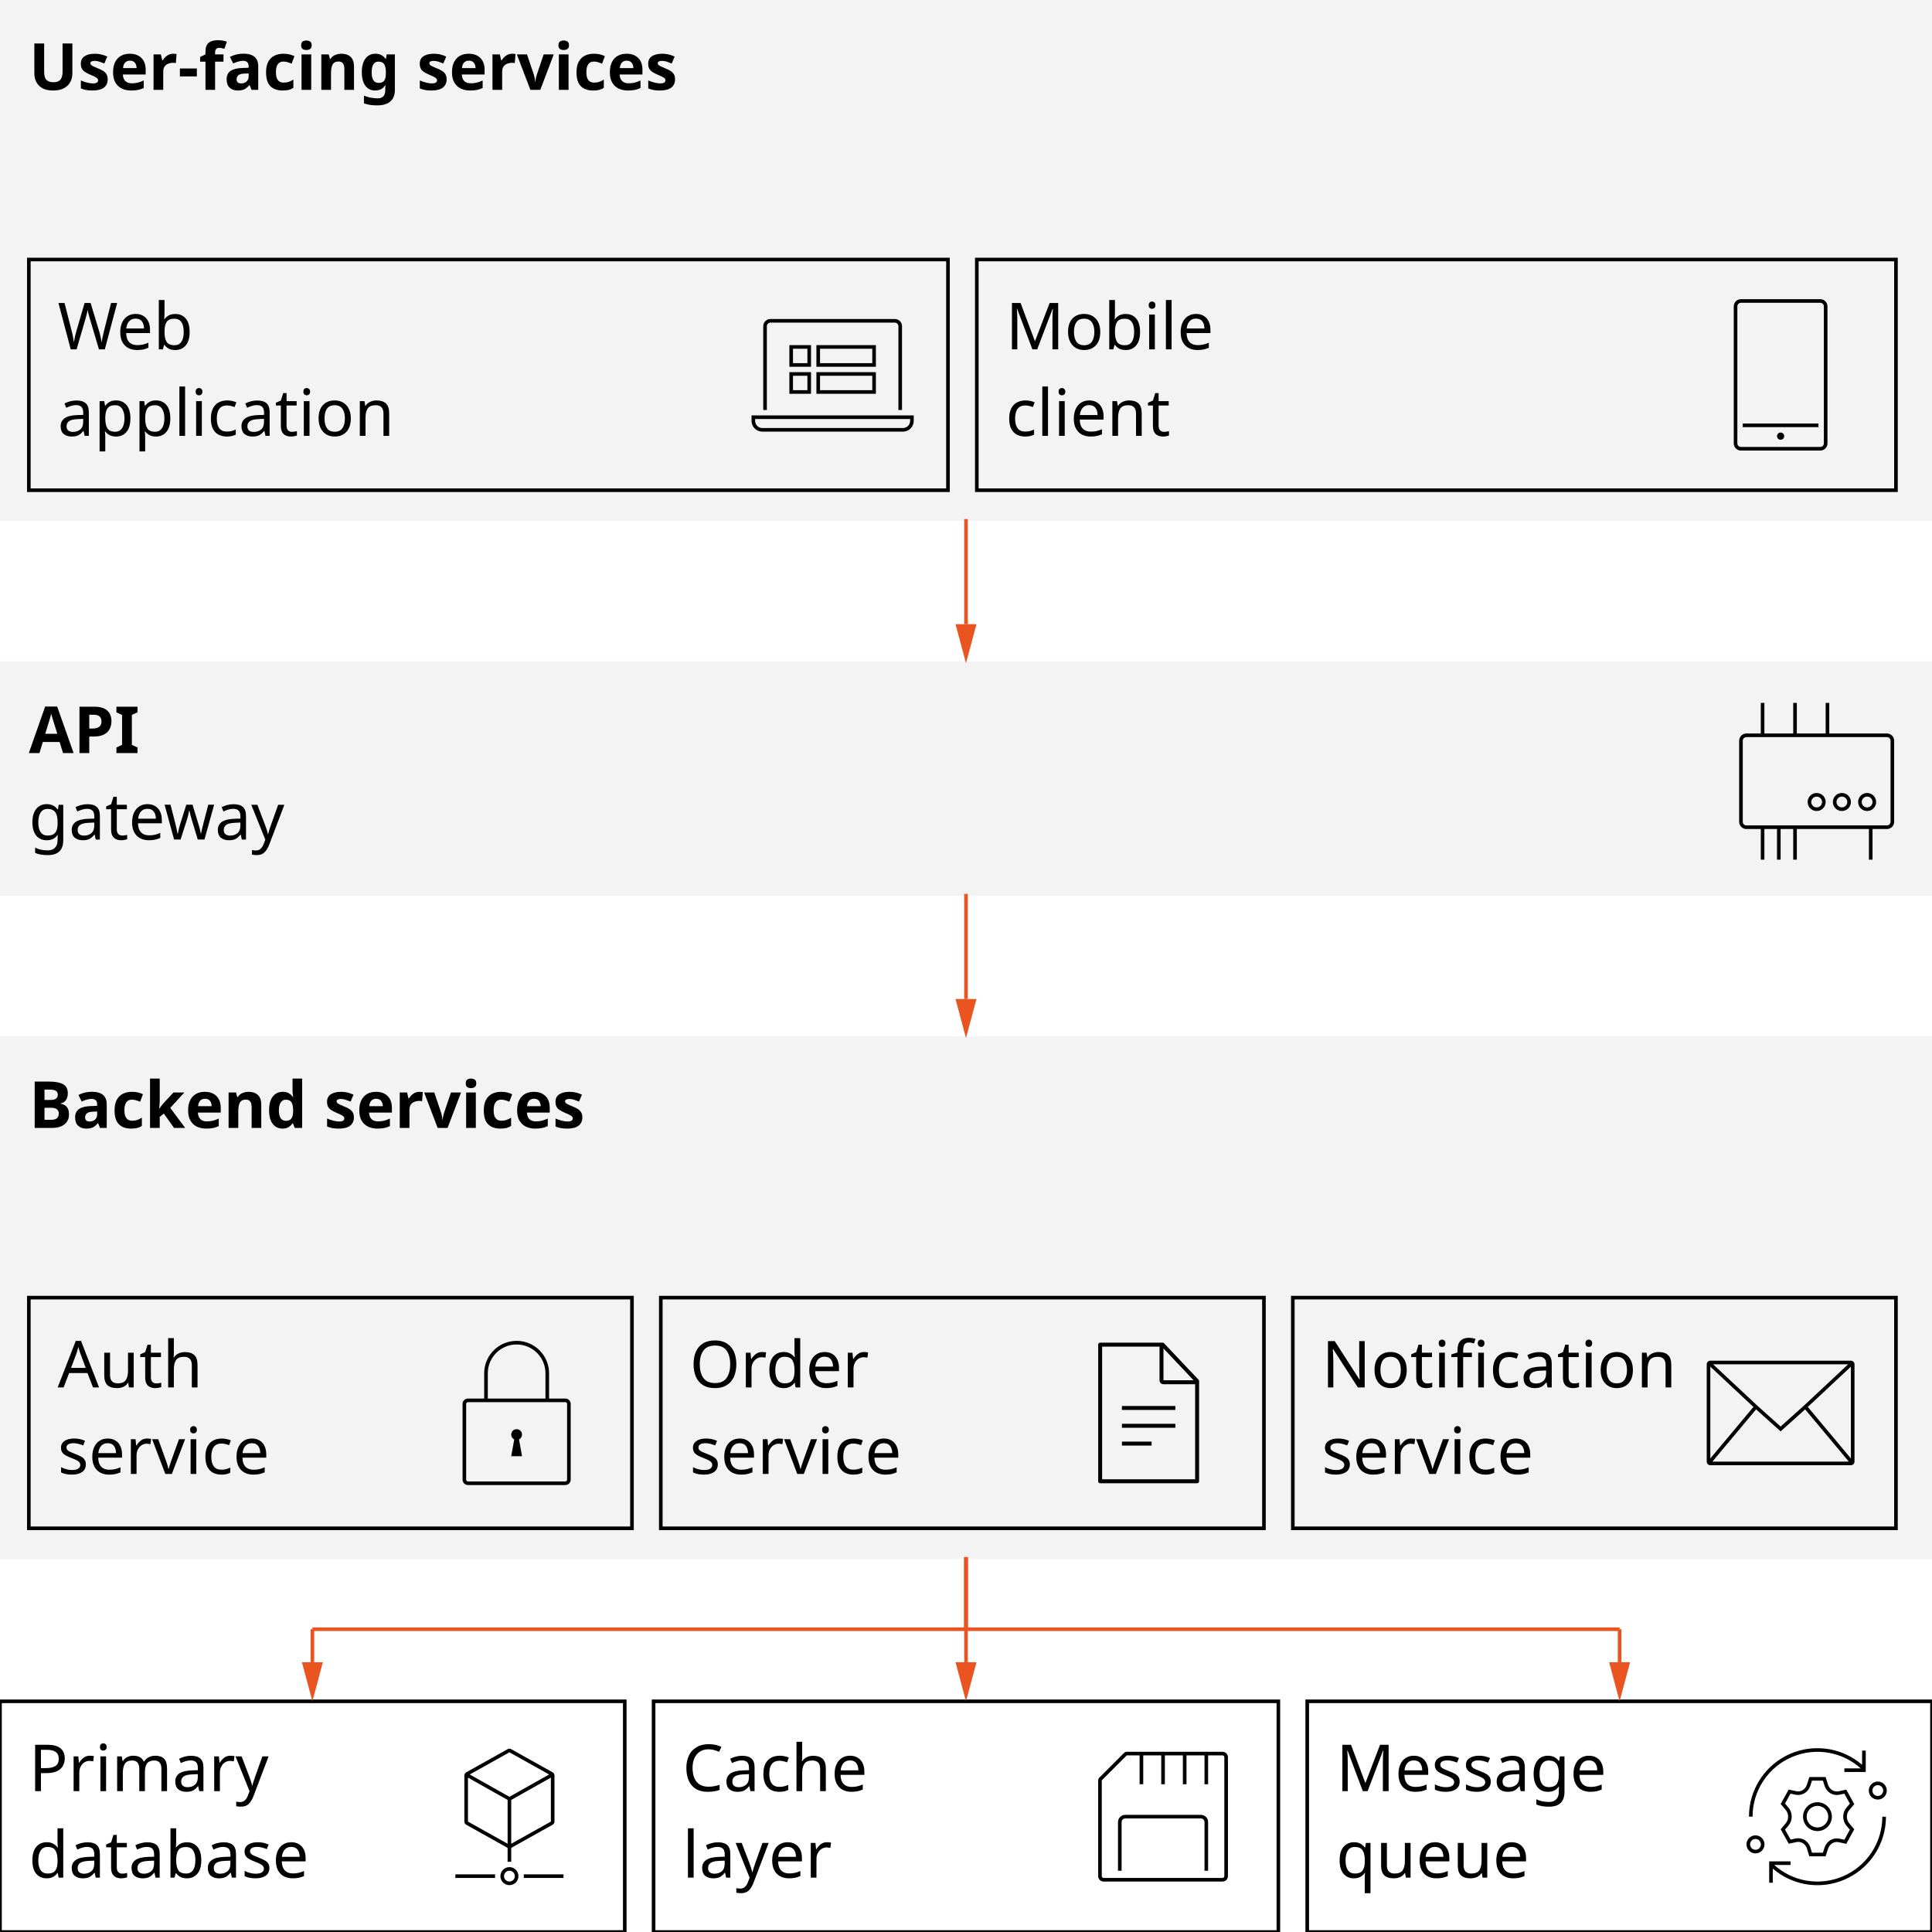
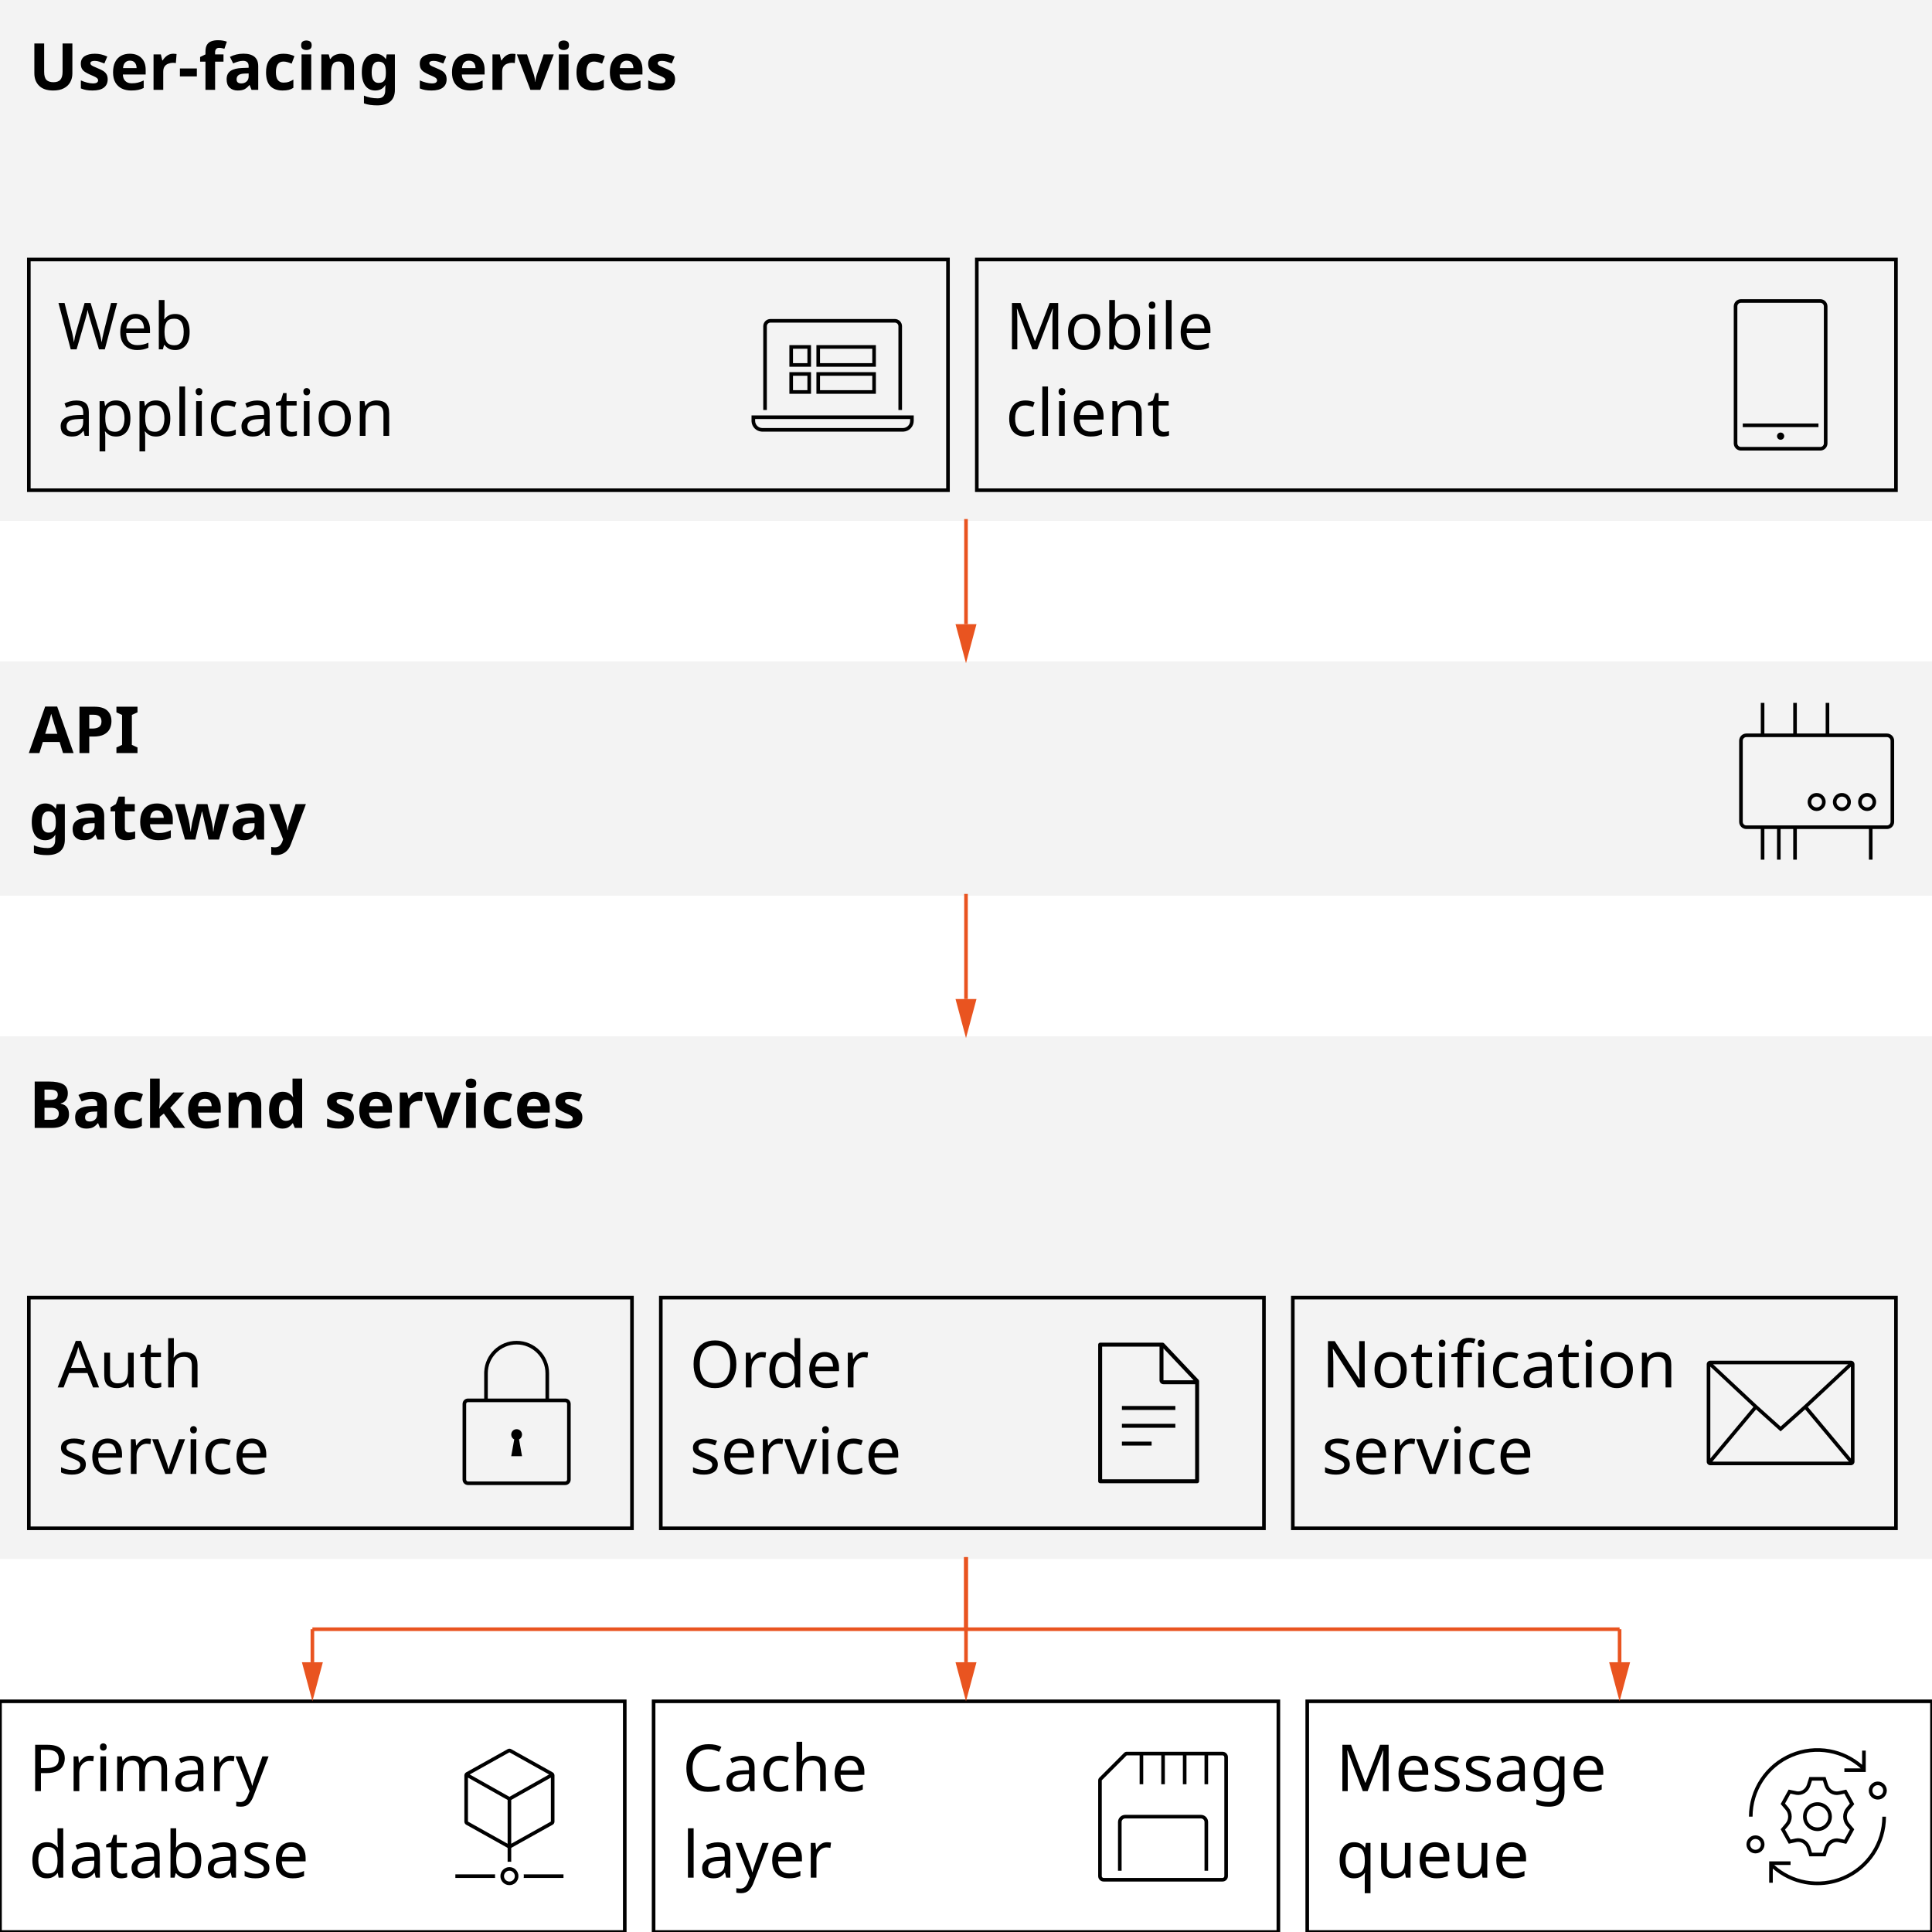
<svg xmlns="http://www.w3.org/2000/svg" width="536" height="536" viewBox="0 0 536 536" xml:space="preserve">
  <rect width="536" height="536" fill="#FFFFFF" />
  <g data-component-id="page">
    <rect x="0" y="0" width="536" height="536" fill="transparent" stroke="none" stroke-width="0" stroke-miterlimit="10" />
    <g data-component-id="frontend">
      <rect x="0" y="0" width="536" height="144" fill="#F3F3F3" stroke="#F3F3F3" stroke-width="1" stroke-miterlimit="10" />
      <g data-component-id="frontend__heading">
        <rect x="8" y="8" width="518" height="48" fill="transparent" stroke="none" stroke-width="0" stroke-miterlimit="10" />
        <text font-family="Ubuntu Sans" data-dg-text-role="heading" data-dg-text-block-index="0">
          <tspan x="8" y="24.92" font-size="18" font-weight="700" fill="#000000">User-facing services</tspan>
        </text>
      </g>
      <g data-component-id="frontend__body">
        <rect x="8" y="72" width="518" height="64" fill="transparent" stroke="none" stroke-width="0" stroke-miterlimit="10" />
        <g data-component-id="fe_web">
          <rect x="8" y="72" width="255" height="64" fill="transparent" stroke="#000000" stroke-width="1" stroke-miterlimit="10" />
          <text font-family="Ubuntu Sans" data-dg-text-role="label" data-dg-text-block-index="0">
            <tspan x="16" y="96.92" font-size="18" font-weight="400" fill="#000000">Web</tspan>
            <tspan x="16" y="120.92" font-size="18" font-weight="400" fill="#000000">application</tspan>
          </text>
          <g class="dg-icon" transform="translate(207 80)">
            <path fill-rule="evenodd" clip-rule="evenodd" d="M18 29.25H12V23.25H18V29.25ZM13 28.25H17V24.25H13V28.25Z" fill="#000000" />
            <path fill-rule="evenodd" clip-rule="evenodd" d="M36 21.75H19.5V15.75H36V21.75ZM20.5 20.75H35V16.75H20.5V20.75Z" fill="#000000" />
            <path fill-rule="evenodd" clip-rule="evenodd" d="M36 29.25H19.5V23.25H36V29.25ZM20.5 28.25H35V24.25H20.5V28.25Z" fill="#000000" />
            <path fill-rule="evenodd" clip-rule="evenodd" d="M18 21.75H12V15.75H18V21.75ZM13 20.75H17V16.75H13V20.75Z" fill="#000000" />
            <path fill-rule="evenodd" clip-rule="evenodd" d="M46.5 36.75C46.5 38.355 45.239 39.666 43.654 39.746L43.5 39.75H4.5L4.346 39.746C2.812 39.668 1.582 38.438 1.504 36.904L1.5 36.75V35.25H46.5V36.75ZM2.5 36.75C2.5 37.855 3.395 38.75 4.5 38.75H43.5C44.605 38.75 45.5 37.855 45.5 36.75V36.25H2.5V36.75Z" fill="#000000" />
            <path d="M41.25 8.5C42.355 8.5 43.25 9.395 43.25 10.5V33.75H42.25V10.5C42.25 9.948 41.802 9.5 41.25 9.5H6.75C6.198 9.5 5.75 9.948 5.75 10.5V33.75H4.75V10.5C4.75 9.395 5.645 8.5 6.75 8.5H41.25Z" fill="#000000" />
          </g>
        </g>
        <g data-component-id="fe_mobile">
          <rect x="271" y="72" width="255" height="64" fill="transparent" stroke="#000000" stroke-width="1" stroke-miterlimit="10" />
          <text font-family="Ubuntu Sans" data-dg-text-role="label" data-dg-text-block-index="0">
            <tspan x="279" y="96.92" font-size="18" font-weight="400" fill="#000000">Mobile</tspan>
            <tspan x="279" y="120.92" font-size="18" font-weight="400" fill="#000000">client</tspan>
          </text>
          <g class="dg-icon" transform="translate(470 80)">
            <path fill-rule="evenodd" clip-rule="evenodd" d="M35 3C36.105 3 37 3.895 37 5V43C37 44.036 36.213 44.887 35.204 44.989L35 45H13L12.796 44.989C11.854 44.894 11.106 44.146 11.011 43.204L11 43V5C11 3.895 11.895 3 13 3H35ZM13 4C12.448 4 12 4.448 12 5V43C12 43.552 12.448 44 13 44H35C35.552 44 36 43.552 36 43V5C36 4.448 35.552 4 35 4H13Z" fill="#000000" />
            <path d="M24 40C24.552 40 25 40.448 25 41C25 41.552 24.552 42 24 42C23.448 42 23 41.552 23 41C23 40.448 23.448 40 24 40Z" fill="#000000" />
            <path d="M34.5 38.5H13.5V37.5H34.5V38.5Z" fill="#000000" />
          </g>
        </g>
      </g>
    </g>
    <g data-component-id="gateway">
      <rect x="0" y="184" width="536" height="64" fill="#F3F3F3" stroke="#F3F3F3" stroke-width="1" stroke-miterlimit="10" />
      <text font-family="Ubuntu Sans" data-dg-text-role="label" data-dg-text-block-index="0">
        <tspan x="8" y="208.92" font-size="18" font-weight="700" fill="#000000">API</tspan>
-         <tspan x="8" y="232.92" font-size="18" font-weight="400" fill="#000000">gateway</tspan>
+         <tspan x="8" y="232.92" font-size="18" font-weight="700" fill="#000000">gateway</tspan>
      </text>
      <g class="dg-icon" transform="translate(480 192)">
        <path fill-rule="evenodd" clip-rule="evenodd" d="M38 28C39.381 28 40.5 29.119 40.5 30.5C40.5 31.881 39.381 33 38 33C36.619 33 35.5 31.881 35.5 30.5C35.5 29.119 36.619 28 38 28ZM38 29C37.172 29 36.5 29.672 36.5 30.5C36.5 31.328 37.172 32 38 32C38.828 32 39.5 31.328 39.5 30.5C39.5 29.672 38.828 29 38 29Z" fill="#000000" />
        <path fill-rule="evenodd" clip-rule="evenodd" d="M24 28C25.381 28 26.5 29.119 26.5 30.5C26.5 31.881 25.381 33 24 33C22.619 33 21.5 31.881 21.5 30.5C21.5 29.119 22.619 28 24 28ZM24 29C23.172 29 22.5 29.672 22.5 30.5C22.5 31.328 23.172 32 24 32C24.828 32 25.5 31.328 25.5 30.5C25.5 29.672 24.828 29 24 29Z" fill="#000000" />
        <path fill-rule="evenodd" clip-rule="evenodd" d="M31 28C32.381 28 33.5 29.119 33.5 30.5C33.5 31.881 32.381 33 31 33C29.619 33 28.5 31.881 28.5 30.5C28.5 29.119 29.619 28 31 28ZM31 29C30.172 29 29.5 29.672 29.5 30.5C29.5 31.328 30.172 32 31 32C31.828 32 32.5 31.328 32.5 30.5C32.5 29.672 31.828 29 31 29Z" fill="#000000" />
        <path fill-rule="evenodd" clip-rule="evenodd" d="M9.5 11.5H17.5V3H18.5V11.5H26.5V3H27.5V11.5H43.5C44.605 11.5 45.5 12.395 45.5 13.5V36C45.5 37.105 44.605 38 43.5 38H39.5V46.5H38.5V38H18.5V46.5H17.5V38H14V46.5H13V38H9.5V46.5H8.5V38H4.5C3.395 38 2.5 37.105 2.5 36V13.5C2.5 12.395 3.395 11.5 4.5 11.5H8.5V3H9.5V11.5ZM4.5 12.5C3.948 12.5 3.5 12.948 3.5 13.5V36C3.5 36.552 3.948 37 4.5 37H43.5C44.052 37 44.5 36.552 44.5 36V13.5C44.5 12.948 44.052 12.5 43.5 12.5H4.5Z" fill="#000000" />
      </g>
    </g>
    <g data-component-id="services">
      <rect x="0" y="288" width="536" height="144" fill="#F3F3F3" stroke="#F3F3F3" stroke-width="1" stroke-miterlimit="10" />
      <g data-component-id="services__heading">
        <rect x="8" y="296" width="518" height="48" fill="transparent" stroke="none" stroke-width="0" stroke-miterlimit="10" />
        <text font-family="Ubuntu Sans" data-dg-text-role="heading" data-dg-text-block-index="0">
          <tspan x="8" y="312.92" font-size="18" font-weight="700" fill="#000000">Backend services</tspan>
        </text>
      </g>
      <g data-component-id="services__body">
        <rect x="8" y="360" width="518" height="64" fill="transparent" stroke="none" stroke-width="0" stroke-miterlimit="10" />
        <g data-component-id="svc_auth">
          <rect x="8" y="360" width="167.33" height="64" fill="transparent" stroke="#000000" stroke-width="1" stroke-miterlimit="10" />
          <text font-family="Ubuntu Sans" data-dg-text-role="label" data-dg-text-block-index="0">
            <tspan x="16" y="384.92" font-size="18" font-weight="400" fill="#000000">Auth</tspan>
            <tspan x="16" y="408.92" font-size="18" font-weight="400" fill="#000000">service</tspan>
          </text>
          <g class="dg-icon" transform="translate(119.33 368)">
            <path d="M24 28.5C24.828 28.5 25.5 29.172 25.5 30C25.5 30.591 25.157 31.099 24.661 31.344L25.5 36H22.5L23.338 31.344C22.842 31.099 22.5 30.59 22.5 30C22.5 29.172 23.172 28.5 24 28.5Z" fill="#000000" />
            <path fill-rule="evenodd" clip-rule="evenodd" d="M24 4C28.971 4 33 8.029 33 13V20H37.5L37.653 20.008C38.41 20.085 39 20.723 39 21.5V42.5C39 43.277 38.41 43.915 37.653 43.992L37.5 44H10.5C9.672 44 9 43.328 9 42.5V21.5C9 20.672 9.672 20 10.5 20H15V13L15.012 12.537C15.253 7.782 19.185 4 24 4ZM10.5 21C10.224 21 10 21.224 10 21.5V42.5C10 42.776 10.224 43 10.5 43H37.5C37.776 43 38 42.776 38 42.5V21.5C38 21.224 37.776 21 37.5 21H10.5ZM24 5C19.582 5 16 8.582 16 13V20H32V13C32 8.582 28.418 5 24 5Z" fill="#000000" />
          </g>
        </g>
        <g data-component-id="svc_order">
          <rect x="183.33" y="360" width="167.33" height="64" fill="transparent" stroke="#000000" stroke-width="1" stroke-miterlimit="10" />
          <text font-family="Ubuntu Sans" data-dg-text-role="label" data-dg-text-block-index="0">
            <tspan x="191.33" y="384.92" font-size="18" font-weight="400" fill="#000000">Order</tspan>
            <tspan x="191.33" y="408.92" font-size="18" font-weight="400" fill="#000000">service</tspan>
          </text>
          <g class="dg-icon" transform="translate(294.67 368)">
            <path d="M24.823 33.049H16.588V31.951H24.823V33.049Z" fill="#000000" />
            <path d="M31.411 28.107H16.588V27.01H31.411V28.107Z" fill="#000000" />
            <path d="M31.411 23.166H16.588V22.068H31.411V23.166Z" fill="#000000" />
            <path fill-rule="evenodd" clip-rule="evenodd" d="M27.881 4.5C28.032 4.5 28.177 4.562 28.28 4.672L37.85 14.795C37.946 14.897 38 15.032 38 15.172V42.951L37.989 43.062C37.945 43.276 37.776 43.445 37.562 43.489L37.451 43.5H10.549C10.284 43.5 10.062 43.312 10.011 43.062L10 42.951V5.049C10 4.746 10.246 4.5 10.549 4.5H27.881ZM11.098 42.402H36.902V16.029H28.117C27.511 16.029 27.02 15.537 27.02 14.931V5.598H11.098V42.402ZM28.117 14.931H36.467L28.117 6.098V14.931Z" fill="#000000" />
          </g>
        </g>
        <g data-component-id="svc_notify">
          <rect x="358.67" y="360" width="167.33" height="64" fill="transparent" stroke="#000000" stroke-width="1" stroke-miterlimit="10" />
          <text font-family="Ubuntu Sans" data-dg-text-role="label" data-dg-text-block-index="0">
            <tspan x="366.67" y="384.92" font-size="18" font-weight="400" fill="#000000">Notification</tspan>
            <tspan x="366.67" y="408.92" font-size="18" font-weight="400" fill="#000000">service</tspan>
          </text>
          <g class="dg-icon" transform="translate(470 368)">
            <path fill-rule="evenodd" clip-rule="evenodd" d="M44.5 37.5C44.5 38.052 44.052 38.5 43.5 38.5H4.5C3.948 38.5 3.5 38.052 3.5 37.5V10.5C3.5 9.948 3.948 9.5 4.5 9.5H43.5C44.052 9.5 44.5 9.948 44.5 10.5V37.5ZM24.334 28.811L24 29.11L17.194 23.01L5.071 37.5H42.929L30.805 23.01L24.334 28.811ZM4.5 36.622L16.455 22.334L4.5 11.152V36.622ZM31.544 22.334L43.5 36.622V11.152L31.544 22.334ZM17.476 21.92L24 27.767L30.523 21.92L42.733 10.5H5.267L17.476 21.92Z" fill="#000000" />
          </g>
        </g>
      </g>
    </g>
    <g data-component-id="row3">
      <rect x="0" y="472" width="536" height="64" fill="transparent" stroke="none" stroke-width="0" stroke-miterlimit="10" />
      <g data-component-id="database">
        <rect x="0" y="472" width="173.33" height="64" fill="transparent" stroke="#000000" stroke-width="1" stroke-miterlimit="10" />
        <text font-family="Ubuntu Sans" data-dg-text-role="label" data-dg-text-block-index="0">
          <tspan x="8" y="496.92" font-size="18" font-weight="400" fill="#000000">Primary</tspan>
          <tspan x="8" y="520.92" font-size="18" font-weight="400" fill="#000000">database</tspan>
        </text>
        <g class="dg-icon" transform="translate(117.33 480)">
          <path fill-rule="evenodd" clip-rule="evenodd" d="M35.988 11.699C36.304 11.876 36.5 12.21 36.5 12.572V25.369C36.5 25.732 36.304 26.066 35.988 26.242L24 32.941L12.012 26.242C11.696 26.066 11.5 25.732 11.5 25.369V12.572C11.5 12.21 11.696 11.876 12.012 11.699L23.512 5.273C23.815 5.103 24.185 5.103 24.488 5.273L35.988 11.699ZM12.5 25.368L23.5 31.515V19.361L12.5 13.166V25.368ZM24.5 19.361V31.515L35.5 25.368V13.167L24.5 19.361ZM12.992 12.297L24 18.494L35.007 12.297L24 6.146L12.992 12.297Z" fill="#000000" />
          <path d="M20.032 40C20.012 40.164 20 40.331 20 40.5C20 40.669 20.012 40.836 20.032 41H9V40H20.032Z" fill="#000000" />
          <path d="M39 40V41H27.968C27.988 40.836 28 40.669 28 40.5C28 40.331 27.988 40.164 27.968 40H39Z" fill="#000000" />
          <path d="M24.5 36.531C24.336 36.511 24.169 36.5 24 36.5C23.831 36.5 23.664 36.511 23.5 36.531V32H24.5V36.531Z" fill="#000000" />
          <path fill-rule="evenodd" clip-rule="evenodd" d="M24 38C25.381 38 26.5 39.119 26.5 40.5C26.5 41.881 25.381 43 24 43C22.619 43 21.5 41.881 21.5 40.5C21.5 39.119 22.619 38 24 38ZM24 39C23.172 39 22.5 39.672 22.5 40.5C22.5 41.328 23.172 42 24 42C24.828 42 25.5 41.328 25.5 40.5C25.5 39.672 24.828 39 24 39Z" fill="#000000" />
        </g>
      </g>
      <g data-component-id="cache">
        <rect x="181.33" y="472" width="173.33" height="64" fill="transparent" stroke="#000000" stroke-width="1" stroke-miterlimit="10" />
        <text font-family="Ubuntu Sans" data-dg-text-role="label" data-dg-text-block-index="0">
          <tspan x="189.33" y="496.92" font-size="18" font-weight="400" fill="#000000">Cache</tspan>
          <tspan x="189.33" y="520.92" font-size="18" font-weight="400" fill="#000000">layer</tspan>
        </text>
        <g class="dg-icon" transform="translate(298.67 480)">
          <path d="M34.5 23.5C35.605 23.5 36.5 24.395 36.5 25.5V39H35.5V25.5C35.5 24.948 35.052 24.5 34.5 24.5H13.5C12.948 24.5 12.5 24.948 12.5 25.5V39H11.5V25.5C11.5 24.395 12.395 23.5 13.5 23.5H34.5Z" fill="#000000" />
          <path fill-rule="evenodd" clip-rule="evenodd" d="M40.5 6C41.328 6 42 6.672 42 7.5V40.5C42 41.328 41.328 42 40.5 42H7.5C6.672 42 6 41.328 6 40.5V13.914C6 13.682 6.081 13.458 6.227 13.28L6.293 13.207L13.207 6.293C13.395 6.105 13.649 6 13.914 6H40.5ZM7 13.914V40.5C7 40.776 7.224 41 7.5 41H40.5C40.776 41 41 40.776 41 40.5V7.5C41 7.224 40.776 7 40.5 7H36.5V15H35.5V7H30.5V15H29.5V7H24.5V15H23.5V7H18.5V15H17.5V7H13.914L7 13.914Z" fill="#000000" />
        </g>
      </g>
      <g data-component-id="queue">
        <rect x="362.67" y="472" width="173.33" height="64" fill="transparent" stroke="#000000" stroke-width="1" stroke-miterlimit="10" />
        <text font-family="Ubuntu Sans" data-dg-text-role="label" data-dg-text-block-index="0">
          <tspan x="370.67" y="496.92" font-size="18" font-weight="400" fill="#000000">Message</tspan>
          <tspan x="370.67" y="520.92" font-size="18" font-weight="400" fill="#000000">queue</tspan>
        </text>
        <g class="dg-icon" transform="translate(480 480)">
          <path d="M42.22 24C42.22 27.54 41.19 30.96 39.25 33.91C37.3 36.86 34.56 39.15 31.31 40.55C28.06 41.94 24.51 42.34 21.03 41.72C17.73 41.13 14.7 39.63 12.22 37.4H16.76V36.4H10.83V42.33H11.83V38.4C14.4 40.62 17.49 42.11 20.85 42.71C21.97 42.91 23.11 43.01 24.24 43.01C26.79 43.01 29.33 42.49 31.71 41.47C35.14 40 38.04 37.58 40.09 34.47C42.14 31.36 43.23 27.74 43.23 24.01H42.23L42.22 24Z" fill="#000000" />
          <path d="M36.61 5.68V9.61C34.05 7.41 30.97 5.92 27.64 5.31C23.97 4.64 20.21 5.06 16.77 6.52C13.33 7.99 10.43 10.41 8.37 13.52C6.31 16.64 5.22 20.27 5.22 24H6.22C6.22 20.46 7.25 17.03 9.2 14.08C11.15 11.13 13.9 8.83 17.16 7.45C20.42 6.07 23.98 5.66 27.46 6.3C30.74 6.9 33.76 8.39 36.23 10.61H31.69V11.61H37.62V5.68H36.62H36.61Z" fill="#000000" />
          <path d="M40.96 19.26C39.58 19.26 38.46 18.14 38.46 16.76C38.46 15.38 39.58 14.26 40.96 14.26C42.34 14.26 43.46 15.38 43.46 16.76C43.46 18.14 42.34 19.26 40.96 19.26ZM40.96 15.26C40.13 15.26 39.46 15.93 39.46 16.76C39.46 17.59 40.13 18.26 40.96 18.26C41.79 18.26 42.46 17.59 42.46 16.76C42.46 15.93 41.79 15.26 40.96 15.26Z" fill="#000000" />
          <path d="M7.03 34.19C5.65 34.19 4.53 33.07 4.53 31.69C4.53 30.31 5.65 29.19 7.03 29.19C8.41 29.19 9.53 30.31 9.53 31.69C9.53 33.07 8.41 34.19 7.03 34.19ZM7.03 30.19C6.2 30.19 5.53 30.86 5.53 31.69C5.53 32.52 6.2 33.19 7.03 33.19C7.86 33.19 8.53 32.52 8.53 31.69C8.53 30.86 7.86 30.19 7.03 30.19Z" fill="#000000" />
          <path d="M26.47 35H21.96L21.23 32.62C21.02 32.11 20.63 31.65 20.16 31.36C19.62 31.03 18.99 30.92 18.39 31.05L16.26 31.51L14.02 27.5L15.42 25.84C15.85 25.33 16.09 24.67 16.09 23.99C16.09 23.31 15.85 22.65 15.42 22.14L14.02 20.49L16.23 16.49L18.61 16.99C19.13 17.05 19.66 16.93 20.13 16.64C20.66 16.31 21.07 15.8 21.28 15.18L21.97 13.01H26.48L27.15 15.13C27.35 15.77 27.77 16.31 28.32 16.65C28.86 16.98 29.49 17.09 30.09 16.96L32.22 16.5L34.43 20.53L33.04 22.18C32.61 22.69 32.38 23.34 32.38 24.02C32.38 24.7 32.62 25.36 33.04 25.86L34.43 27.51L32.22 31.54L30.09 31.08C29.48 30.95 28.85 31.06 28.32 31.39C27.77 31.73 27.36 32.26 27.16 32.91L26.48 35.01L26.47 35ZM22.7 34H25.74L26.19 32.6C26.46 31.73 27.03 30.99 27.79 30.53C28.55 30.07 29.44 29.92 30.29 30.1L31.69 30.4L33.21 27.62L32.26 26.5C31.68 25.81 31.36 24.93 31.36 24.01C31.36 23.09 31.68 22.21 32.26 21.52L33.21 20.39L31.69 17.62L30.29 17.92C29.43 18.1 28.54 17.95 27.79 17.49C27.03 17.03 26.46 16.29 26.19 15.42L25.74 14H22.7L22.25 15.41C21.98 16.28 21.41 17.02 20.65 17.48C19.99 17.88 19.22 18.05 18.47 17.96L18.17 17.91L16.74 17.61L15.22 20.36L16.17 21.48C16.75 22.17 17.08 23.06 17.08 23.98C17.08 24.9 16.77 25.75 16.21 26.43L16.17 26.48L15.22 27.6L16.77 30.36L18.17 30.06C19.02 29.88 19.92 30.03 20.67 30.49C21.32 30.89 21.85 31.51 22.15 32.24L22.26 32.54L22.69 33.99L22.7 34Z" fill="#000000" />
          <path d="M24.22 28C22.01 28 20.22 26.21 20.22 24C20.22 21.79 22.01 20 24.22 20C26.43 20 28.22 21.79 28.22 24C28.22 26.21 26.43 28 24.22 28ZM24.22 21C22.57 21 21.22 22.35 21.22 24C21.22 25.65 22.57 27 24.22 27C25.87 27 27.22 25.65 27.22 24C27.22 22.35 25.87 21 24.22 21Z" fill="#000000" />
        </g>
      </g>
    </g>
  </g>
  <g data-dg-arrow="true" data-component-id="frontend-&gt;gateway">
    <line x1="268" y1="144" x2="268" y2="173.16" fill="none" stroke="#E95420" stroke-width="1" stroke-miterlimit="10" />
    <polygon points="265.09,173.16 268,184 270.91,173.16" fill="#E95420" />
  </g>
  <g data-dg-arrow="true" data-component-id="gateway-&gt;services">
    <line x1="268" y1="248" x2="268" y2="277.16" fill="none" stroke="#E95420" stroke-width="1" stroke-miterlimit="10" />
    <polygon points="265.09,277.16 268,288 270.91,277.16" fill="#E95420" />
  </g>
  <g data-dg-arrow="true" data-component-id="services-&gt;database">
    <line x1="268" y1="432" x2="268" y2="452" fill="none" stroke="#E95420" stroke-width="1" stroke-miterlimit="10" />
    <line x1="268" y1="452" x2="86.67" y2="452" fill="none" stroke="#E95420" stroke-width="1" stroke-miterlimit="10" />
    <line x1="86.67" y1="452" x2="86.67" y2="461.16" fill="none" stroke="#E95420" stroke-width="1" stroke-miterlimit="10" />
    <polygon points="83.76,461.16 86.67,472 89.57,461.16" fill="#E95420" />
  </g>
  <g data-dg-arrow="true" data-component-id="services-&gt;cache">
    <line x1="268" y1="432" x2="268" y2="461.16" fill="none" stroke="#E95420" stroke-width="1" stroke-miterlimit="10" />
    <polygon points="265.09,461.16 268,472 270.91,461.16" fill="#E95420" />
  </g>
  <g data-dg-arrow="true" data-component-id="services-&gt;queue">
    <line x1="268" y1="432" x2="268" y2="452" fill="none" stroke="#E95420" stroke-width="1" stroke-miterlimit="10" />
    <line x1="268" y1="452" x2="449.33" y2="452" fill="none" stroke="#E95420" stroke-width="1" stroke-miterlimit="10" />
    <line x1="449.33" y1="452" x2="449.33" y2="461.16" fill="none" stroke="#E95420" stroke-width="1" stroke-miterlimit="10" />
    <polygon points="446.43,461.16 449.33,472 452.24,461.16" fill="#E95420" />
  </g>
</svg>
